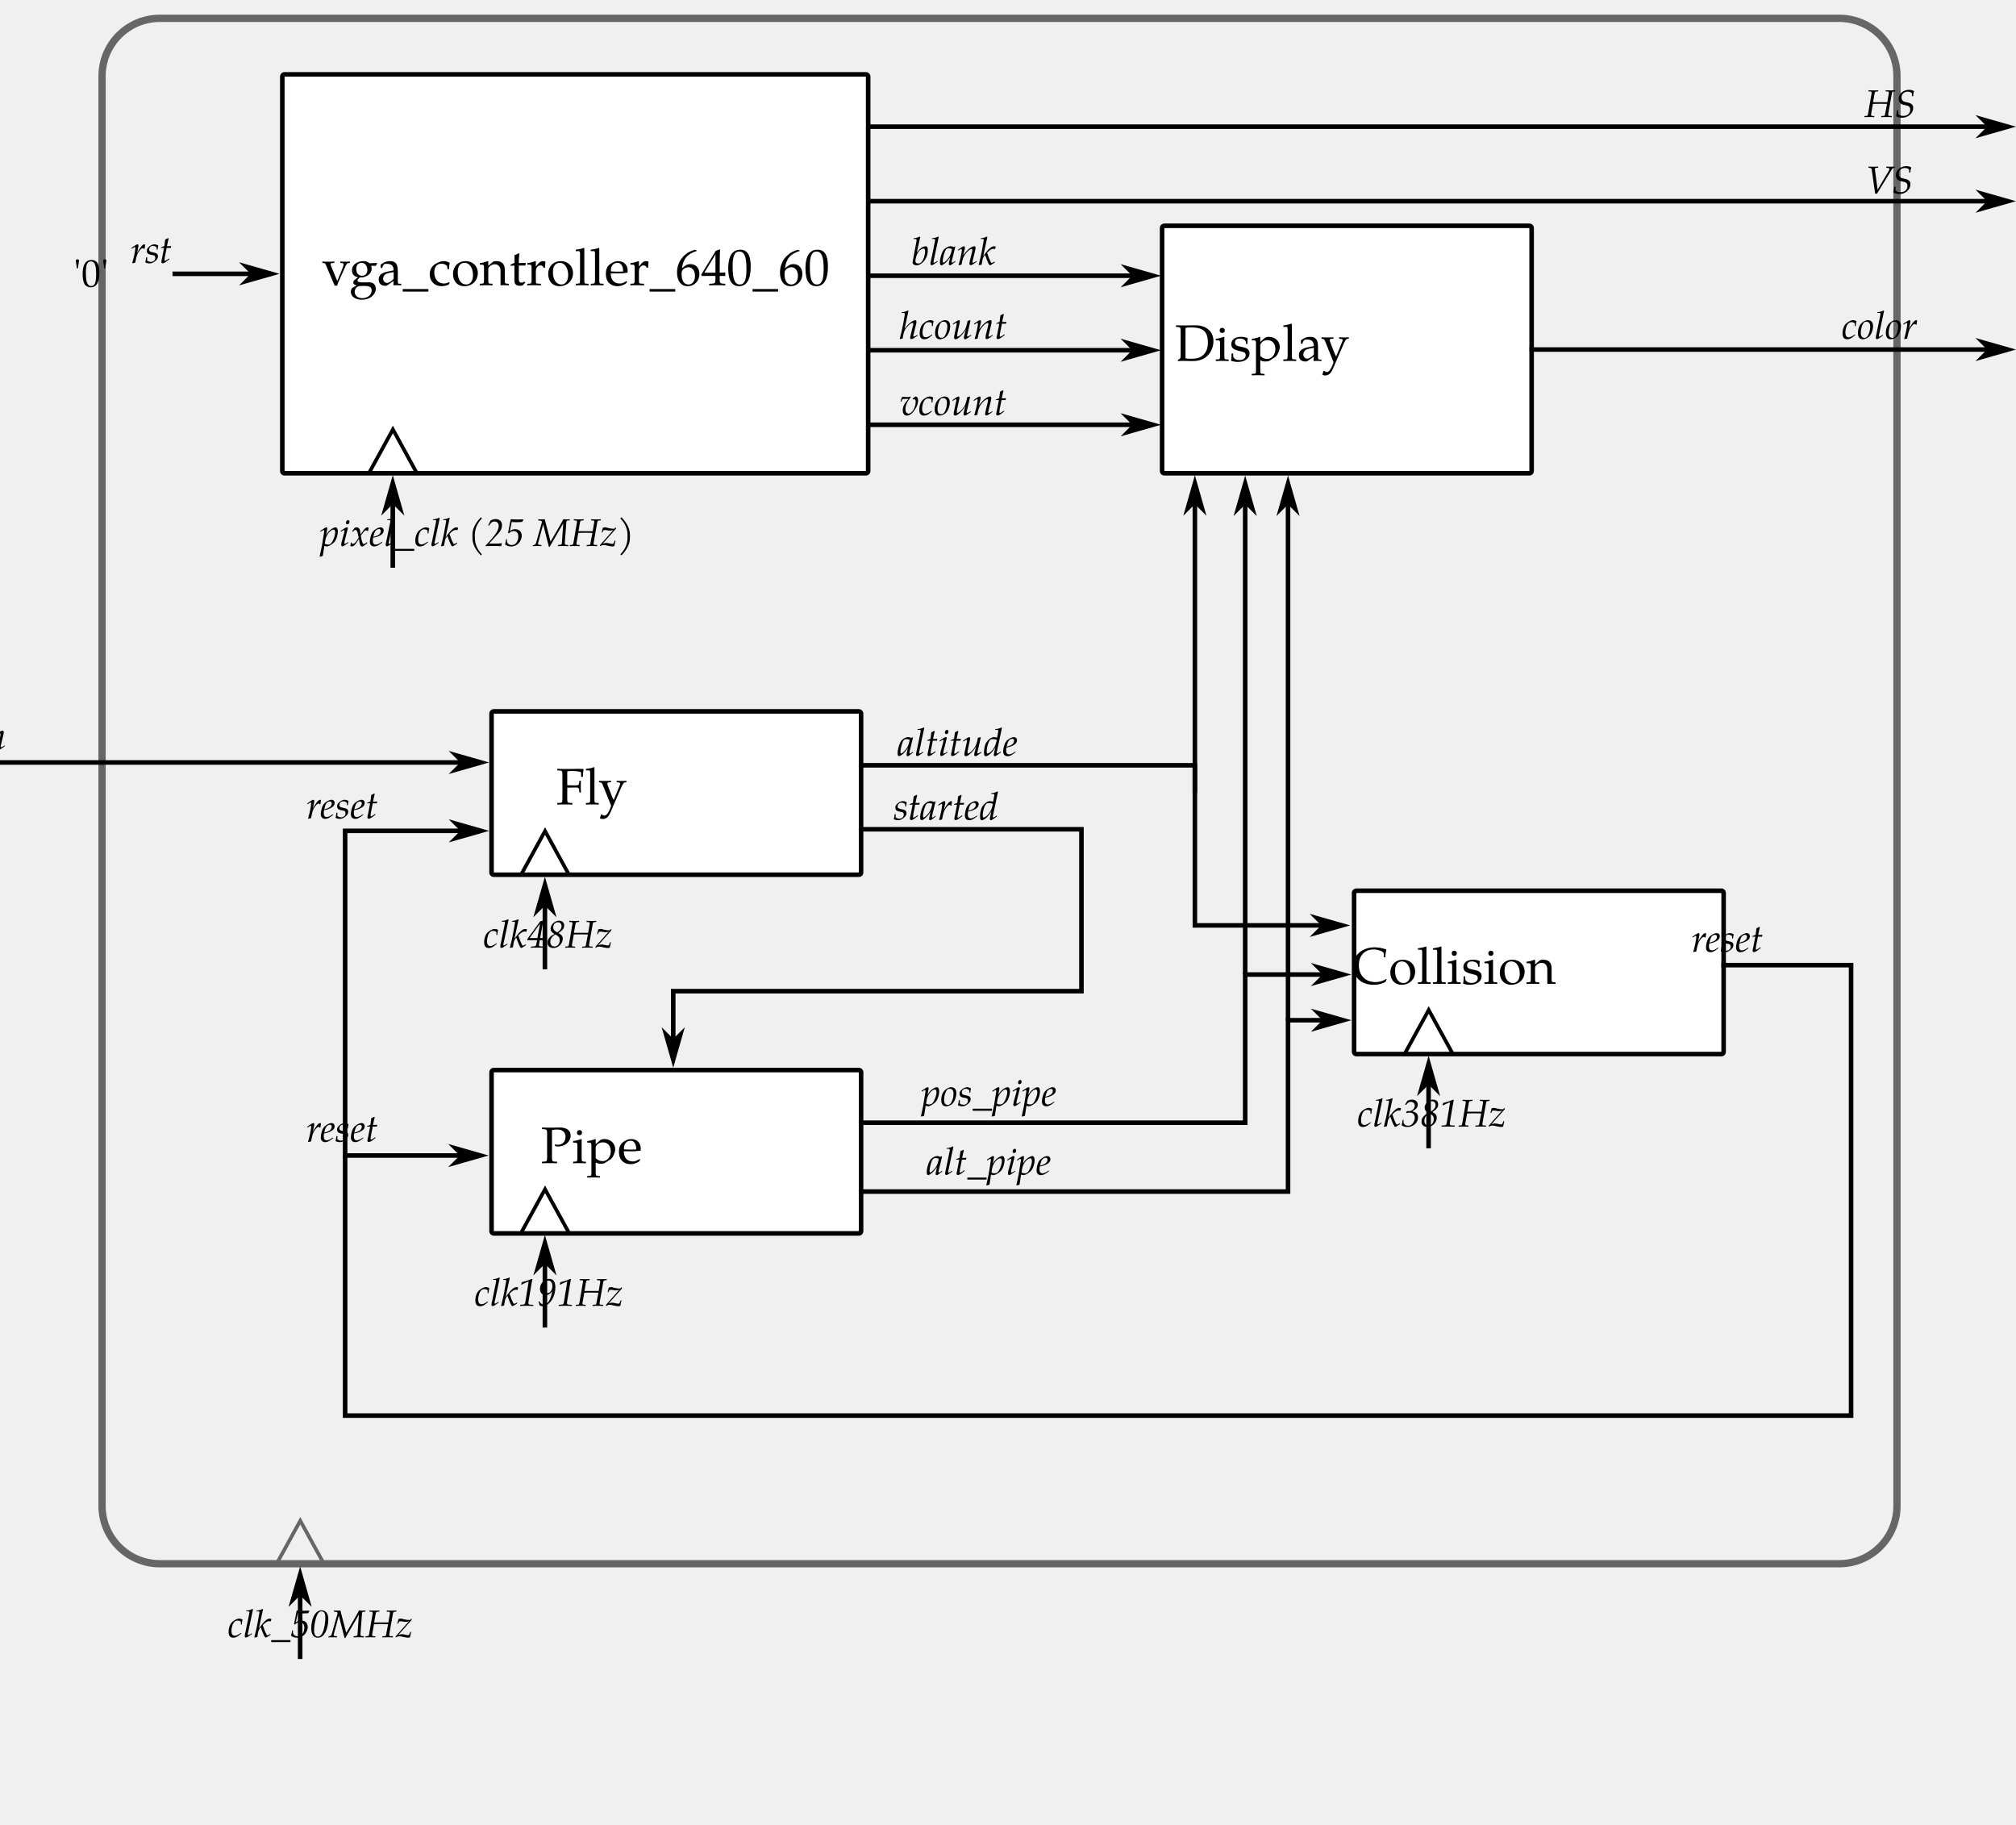
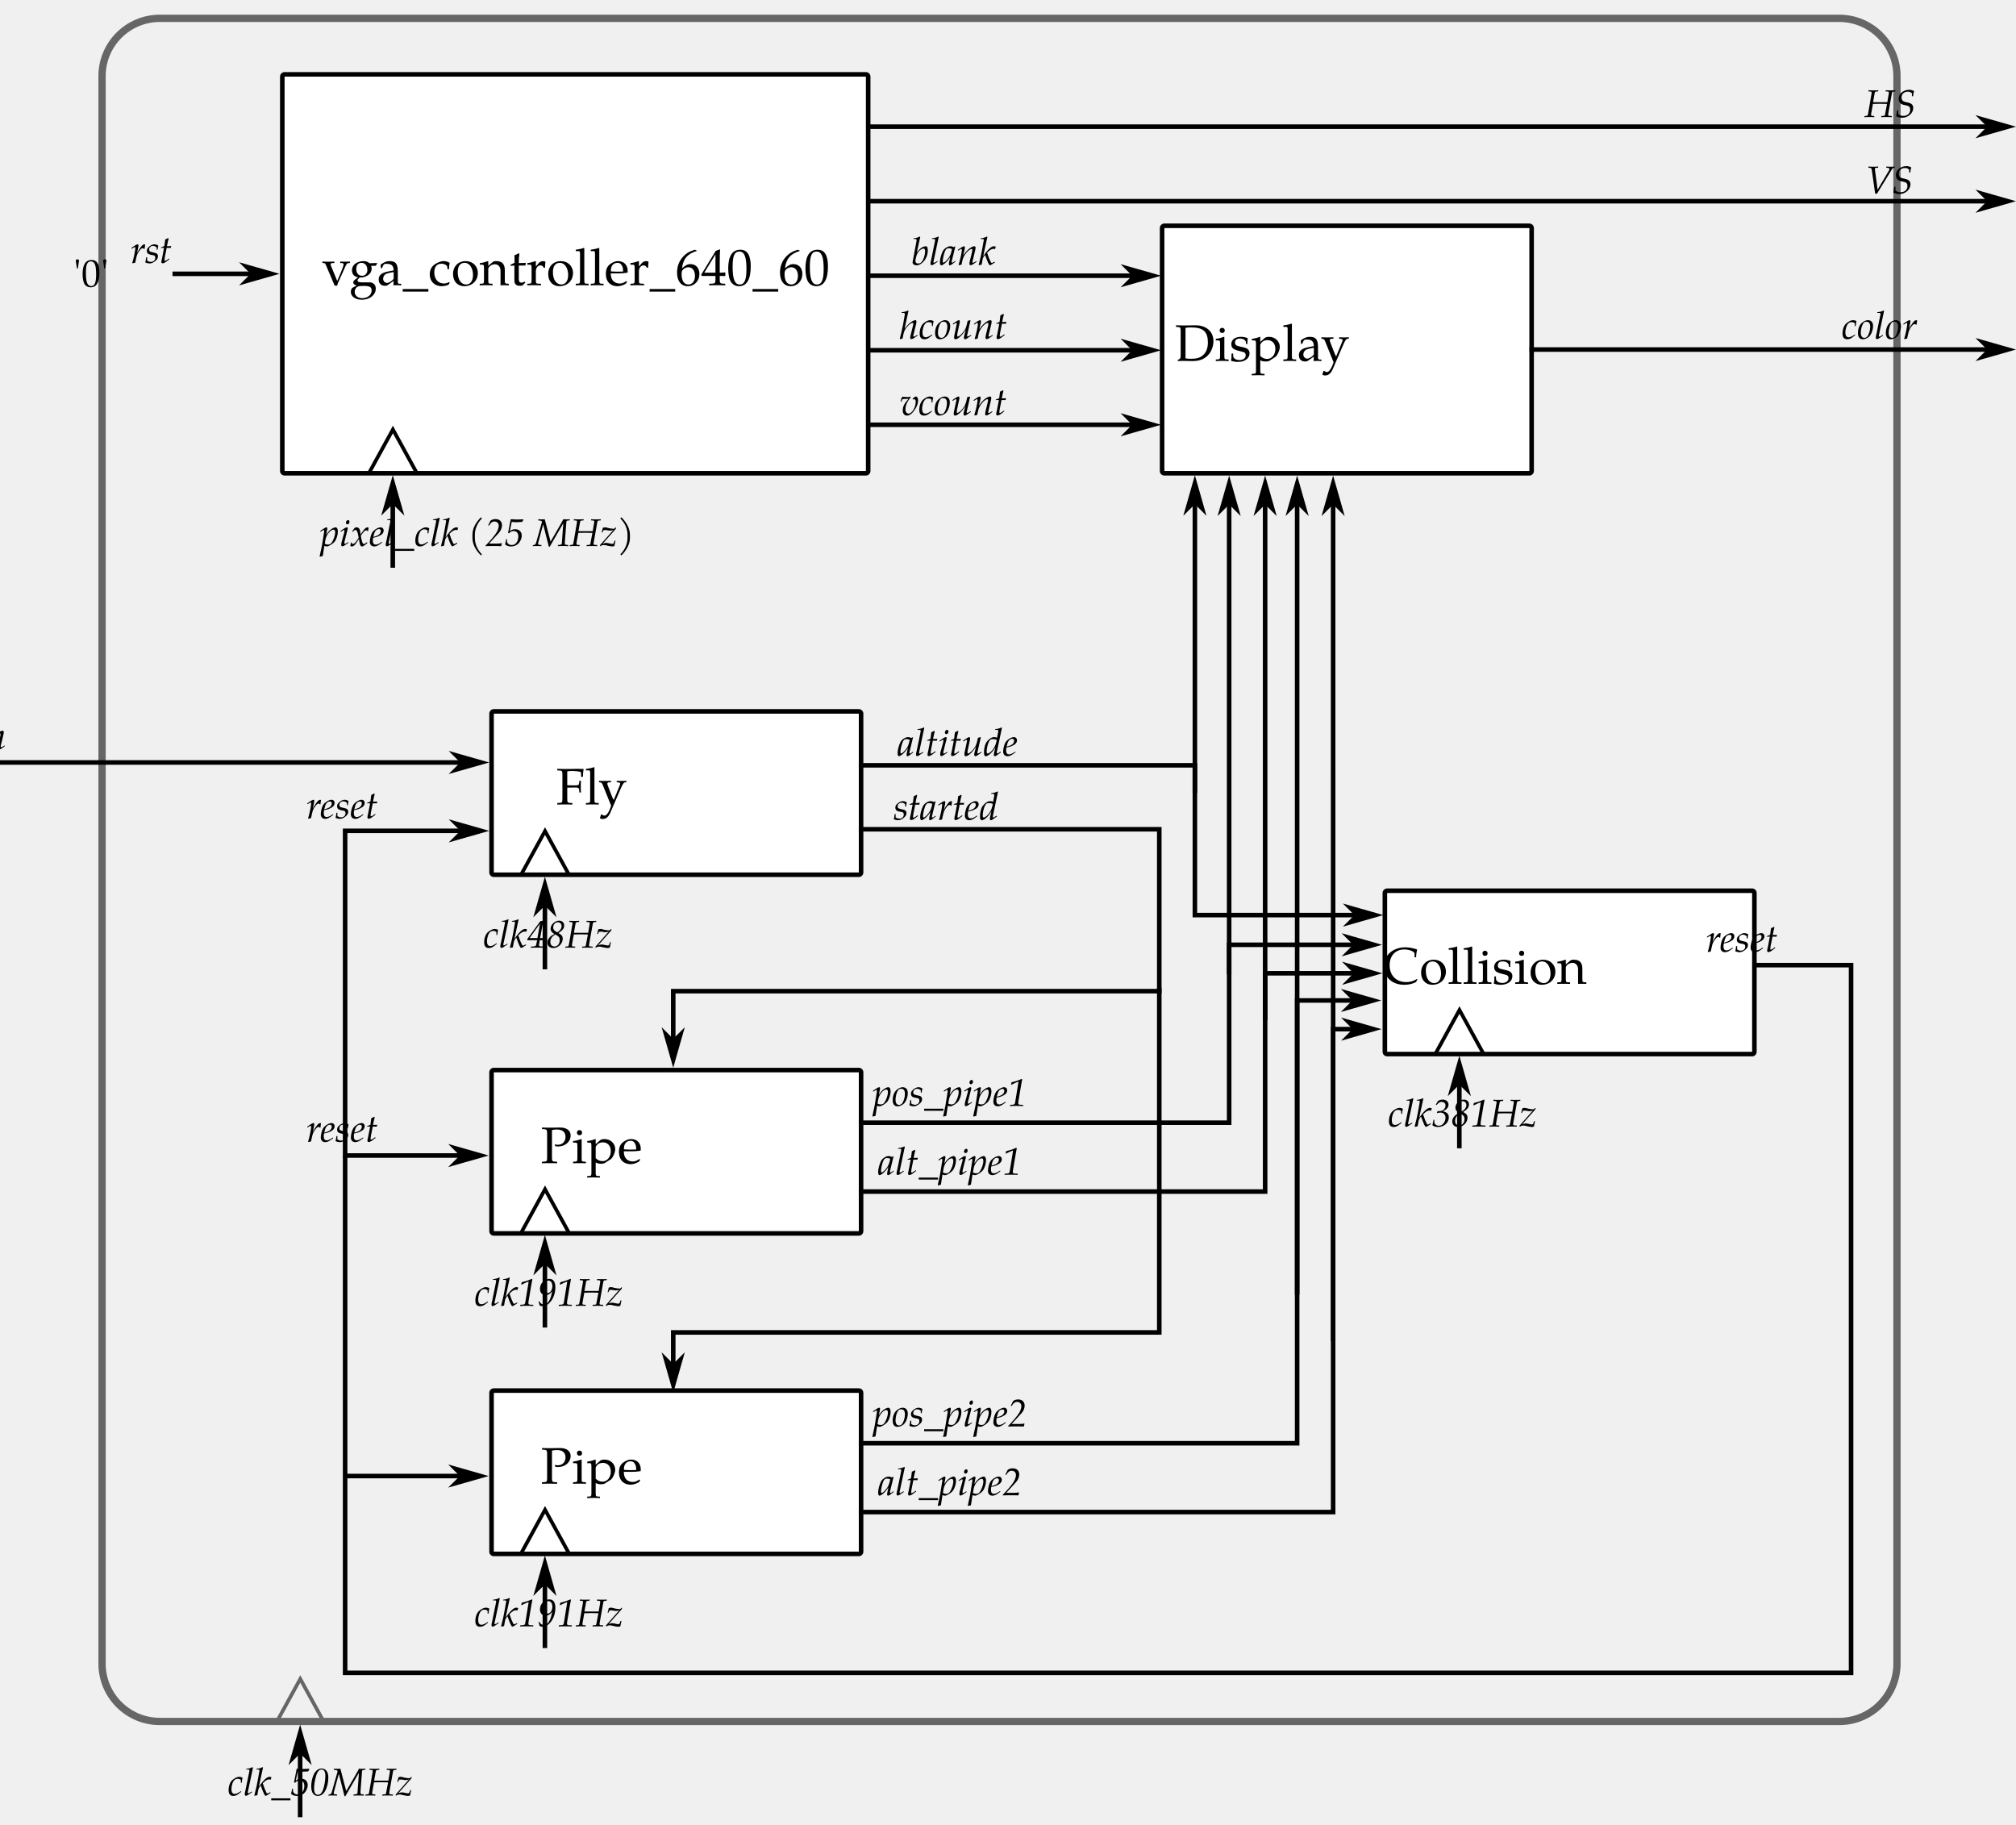
<svg xmlns="http://www.w3.org/2000/svg" width="220.993mm" height="200mm" viewBox="0 0 220.993 200" version="1.1" id="svg8">
  <defs id="defs2">
+     <marker orient="auto" refY="0" refX="0" id="marker5745" style="overflow:visible">
+       <path id="path5743" d="M 0,0 5,-5 -12.5,0 5,5 Z" style="fill:#000000;fill-opacity:1;fill-rule:evenodd;stroke:#000000;stroke-width:1pt;stroke-opacity:1" transform="matrix(-0.4,0,0,-0.4,-4,0)" />
+     </marker>
+     <marker orient="auto" refY="0" refX="0" id="marker5373" style="overflow:visible">
+       <path id="path5371" d="M 0,0 5,-5 -12.5,0 5,5 Z" style="fill:#000000;fill-opacity:1;fill-rule:evenodd;stroke:#000000;stroke-width:1pt;stroke-opacity:1" transform="matrix(-0.4,0,0,-0.4,-4,0)" />
+     </marker>
+     <marker style="overflow:visible" id="marker4311" refX="0" refY="0" orient="auto">
+       <path transform="matrix(-0.4,0,0,-0.4,-4,0)" style="fill:#000000;fill-opacity:1;fill-rule:evenodd;stroke:#000000;stroke-width:1pt;stroke-opacity:1" d="M 0,0 5,-5 -12.5,0 5,5 Z" id="path4309" />
+     </marker>
+     <marker orient="auto" refY="0" refX="0" id="marker3437" style="overflow:visible">
+       <path id="path3435" d="M 0,0 5,-5 -12.5,0 5,5 Z" style="fill:#000000;fill-opacity:1;fill-rule:evenodd;stroke:#000000;stroke-width:1pt;stroke-opacity:1" transform="matrix(-0.4,0,0,-0.4,-4,0)" />
+     </marker>
+     <marker style="overflow:visible" id="marker2379" refX="0" refY="0" orient="auto">
+       <path transform="matrix(-0.4,0,0,-0.4,-4,0)" style="fill:#000000;fill-opacity:1;fill-rule:evenodd;stroke:#000000;stroke-width:1pt;stroke-opacity:1" d="M 0,0 5,-5 -12.5,0 5,5 Z" id="path2377" />
+     </marker>
+     <marker orient="auto" refY="0" refX="0" id="marker1619" style="overflow:visible">
+       <path id="path1617" d="M 0,0 5,-5 -12.5,0 5,5 Z" style="fill:#000000;fill-opacity:1;fill-rule:evenodd;stroke:#000000;stroke-width:1pt;stroke-opacity:1" transform="matrix(-0.4,0,0,-0.4,-4,0)" />
+     </marker>
+     <marker orient="auto" refY="0" refX="0" id="marker1257" style="overflow:visible">
+       <path id="path1255" d="M 0,0 5,-5 -12.5,0 5,5 Z" style="fill:#000000;fill-opacity:1;fill-rule:evenodd;stroke:#000000;stroke-width:1pt;stroke-opacity:1" transform="matrix(-0.4,0,0,-0.4,-4,0)" />
+     </marker>
+     <marker style="overflow:visible" id="marker1121" refX="0" refY="0" orient="auto">
+       <path transform="matrix(0.4,0,0,0.4,4,0)" style="fill:#000000;fill-opacity:1;fill-rule:evenodd;stroke:#000000;stroke-width:1pt;stroke-opacity:1" d="M 0,0 5,-5 -12.5,0 5,5 Z" id="path1119" />
+     </marker>
    <marker style="overflow:visible" id="marker2270" refX="0" refY="0" orient="auto">
      <path transform="matrix(-0.4,0,0,-0.4,-4,0)" style="fill:#000000;fill-opacity:1;fill-rule:evenodd;stroke:#000000;stroke-width:1pt;stroke-opacity:1" d="M 0,0 5,-5 -12.5,0 5,5 Z" id="path2268" />
    </marker>
    <marker orient="auto" refY="0" refX="0" id="marker1304" style="overflow:visible">
      <path id="path1302" d="M 0,0 5,-5 -12.5,0 5,5 Z" style="fill:#000000;fill-opacity:1;fill-rule:evenodd;stroke:#000000;stroke-width:1pt;stroke-opacity:1" transform="matrix(-0.4,0,0,-0.4,-4,0)" />
    </marker>
    <marker orient="auto" refY="0" refX="0" id="marker1643" style="overflow:visible">
      <path id="path1641" d="M 0,0 5,-5 -12.5,0 5,5 Z" style="fill:#000000;fill-opacity:1;fill-rule:evenodd;stroke:#000000;stroke-width:1pt;stroke-opacity:1" transform="matrix(-0.4,0,0,-0.4,-4,0)" />
    </marker>
    <marker orient="auto" refY="0" refX="0" id="marker1041" style="overflow:visible">
      <path id="path1039" d="M 0,0 5,-5 -12.5,0 5,5 Z" style="fill:#000000;fill-opacity:1;fill-rule:evenodd;stroke:#000000;stroke-width:1pt;stroke-opacity:1" transform="matrix(-0.4,0,0,-0.4,-4,0)" />
    </marker>
    <marker orient="auto" refY="0" refX="0" id="Arrow1Mstart" style="overflow:visible">
      <path id="path850" d="M 0,0 5,-5 -12.5,0 5,5 Z" style="fill:#000000;fill-opacity:1;fill-rule:evenodd;stroke:#000000;stroke-width:1pt;stroke-opacity:1" transform="matrix(0.4,0,0,0.4,4,0)" />
    </marker>
    <marker style="overflow:visible" id="marker9288" refX="0" refY="0" orient="auto">
      <path transform="matrix(-0.4,0,0,-0.4,-4,0)" style="fill:#000000;fill-opacity:1;fill-rule:evenodd;stroke:#000000;stroke-width:1pt;stroke-opacity:1" d="M 0,0 5,-5 -12.5,0 5,5 Z" id="path9286" />
    </marker>
    <marker orient="auto" refY="0" refX="0" id="marker9102" style="overflow:visible">
      <path id="path9100" d="M 0,0 5,-5 -12.5,0 5,5 Z" style="fill:#000000;fill-opacity:1;fill-rule:evenodd;stroke:#000000;stroke-width:1pt;stroke-opacity:1" transform="matrix(-0.4,0,0,-0.4,-4,0)" />
    </marker>
    <marker style="overflow:visible" id="marker8702" refX="0" refY="0" orient="auto">
      <path transform="matrix(-0.4,0,0,-0.4,-4,0)" style="fill:#000000;fill-opacity:1;fill-rule:evenodd;stroke:#000000;stroke-width:1pt;stroke-opacity:1" d="M 0,0 5,-5 -12.5,0 5,5 Z" id="path8700" />
    </marker>
    <marker orient="auto" refY="0" refX="0" id="marker6646" style="overflow:visible">
      <path id="path6644" d="M 0,0 5,-5 -12.5,0 5,5 Z" style="fill:#000000;fill-opacity:1;fill-rule:evenodd;stroke:#000000;stroke-width:1pt;stroke-opacity:1" transform="matrix(-0.4,0,0,-0.4,-4,0)" />
    </marker>
    <marker style="overflow:visible" id="marker6226" refX="0" refY="0" orient="auto">
      <path transform="matrix(-0.4,0,0,-0.4,-4,0)" style="fill:#000000;fill-opacity:1;fill-rule:evenodd;stroke:#000000;stroke-width:1pt;stroke-opacity:1" d="M 0,0 5,-5 -12.5,0 5,5 Z" id="path6224" />
    </marker>
    <marker orient="auto" refY="0" refX="0" id="marker5914" style="overflow:visible">
      <path id="path5912" d="M 0,0 5,-5 -12.5,0 5,5 Z" style="fill:#000000;fill-opacity:1;fill-rule:evenodd;stroke:#000000;stroke-width:1pt;stroke-opacity:1" transform="matrix(-0.4,0,0,-0.4,-4,0)" />
    </marker>
    <marker style="overflow:visible" id="marker4808" refX="0" refY="0" orient="auto">
      <path transform="matrix(-0.4,0,0,-0.4,-4,0)" style="fill:#000000;fill-opacity:1;fill-rule:evenodd;stroke:#000000;stroke-width:1pt;stroke-opacity:1" d="M 0,0 5,-5 -12.5,0 5,5 Z" id="path4806" />
    </marker>
    <marker orient="auto" refY="0" refX="0" id="marker3814" style="overflow:visible">
      <path id="path3812" d="M 0,0 5,-5 -12.5,0 5,5 Z" style="fill:#000000;fill-opacity:1;fill-rule:evenodd;stroke:#000000;stroke-width:1pt;stroke-opacity:1" transform="matrix(-0.4,0,0,-0.4,-4,0)" />
    </marker>
    <marker style="overflow:visible" id="marker2589" refX="0" refY="0" orient="auto">
      <path transform="matrix(-0.4,0,0,-0.4,-4,0)" style="fill:#000000;fill-opacity:1;fill-rule:evenodd;stroke:#000000;stroke-width:1pt;stroke-opacity:1" d="M 0,0 5,-5 -12.5,0 5,5 Z" id="path2587" />
    </marker>
    <marker orient="auto" refY="0" refX="0" id="marker2535" style="overflow:visible">
      <path id="path2533" d="M 0,0 5,-5 -12.5,0 5,5 Z" style="fill:#000000;fill-opacity:1;fill-rule:evenodd;stroke:#000000;stroke-width:1pt;stroke-opacity:1" transform="matrix(-0.4,0,0,-0.4,-4,0)" />
    </marker>
    <marker orient="auto" refY="0" refX="0" id="marker2378" style="overflow:visible">
      <path id="path2376" d="M 0,0 5,-5 -12.5,0 5,5 Z" style="fill:#000000;fill-opacity:1;fill-rule:evenodd;stroke:#000000;stroke-width:1pt;stroke-opacity:1" transform="matrix(-0.4,0,0,-0.4,-4,0)" />
    </marker>
    <marker style="overflow:visible" id="marker2080" refX="0" refY="0" orient="auto">
      <path transform="matrix(-0.4,0,0,-0.4,-4,0)" style="fill:#000000;fill-opacity:1;fill-rule:evenodd;stroke:#000000;stroke-width:1pt;stroke-opacity:1" d="M 0,0 5,-5 -12.5,0 5,5 Z" id="path2078" />
    </marker>
    <marker style="overflow:visible" id="marker1228" refX="0" refY="0" orient="auto">
      <path transform="matrix(-0.4,0,0,-0.4,-4,0)" style="fill:#000000;fill-opacity:1;fill-rule:evenodd;stroke:#000000;stroke-width:1pt;stroke-opacity:1" d="M 0,0 5,-5 -12.5,0 5,5 Z" id="path1226" />
    </marker>
    <marker orient="auto" refY="0" refX="0" id="Arrow1Mend" style="overflow:visible">
      <path id="path853" d="M 0,0 5,-5 -12.5,0 5,5 Z" style="fill:#000000;fill-opacity:1;fill-rule:evenodd;stroke:#000000;stroke-width:1pt;stroke-opacity:1" transform="matrix(-0.4,0,0,-0.4,-4,0)" />
    </marker>
    <marker orient="auto" refY="0" refX="0" id="Arrow1Lend" style="overflow:visible">
      <path id="path847" d="M 0,0 5,-5 -12.5,0 5,5 Z" style="fill:#000000;fill-opacity:1;fill-rule:evenodd;stroke:#000000;stroke-width:1pt;stroke-opacity:1" transform="matrix(-0.8,0,0,-0.8,-10,0)" />
    </marker>
  </defs>
  <g id="layer1" transform="translate(0,-97)">
-     <rect style="opacity:1;fill:none;fill-opacity:1;stroke:#666666;stroke-width:0.8;stroke-linecap:round;stroke-linejoin:round;stroke-miterlimit:4;stroke-dasharray:none;stroke-dashoffset:0;stroke-opacity:1;paint-order:stroke markers fill" id="rect10078" width="196.758" height="169.397" x="11.187" y="99.008" ry="6.335" />
+     <rect style="opacity:1;fill:none;fill-opacity:1;stroke:#666666;stroke-width:0.8;stroke-linecap:round;stroke-linejoin:round;stroke-miterlimit:4;stroke-dasharray:none;stroke-dashoffset:0;stroke-opacity:1;paint-order:stroke markers fill" id="rect10078" width="196.758" height="186.687" x="11.187" y="99.008" ry="6.335" />
    <g id="g5889" transform="translate(3.361855,81.86654)">
      <rect y="93.361" x="50.772" height="17.404" width="40.008" id="rect5702" style="opacity:1;fill:#ffffff;fill-opacity:1;stroke:#000000;stroke-width:1;stroke-linecap:round;stroke-linejoin:round;stroke-miterlimit:4;stroke-dasharray:none;stroke-dashoffset:0;stroke-opacity:1;paint-order:stroke markers fill" />
      <text id="text5706" y="103.313" x="70.749" style="font-style:normal;font-variant:normal;font-weight:normal;font-stretch:normal;font-size:10.583px;line-height:1.25;font-family:'TeX Gyre Pagella';-inkscape-font-specification:'TeX Gyre Pagella';text-align:center;letter-spacing:0px;word-spacing:0px;text-anchor:middle;fill:#000000;fill-opacity:1;stroke:none;stroke-width:0.265" xml:space="preserve">
        <tspan style="font-size:5.644px;text-align:center;text-anchor:middle;stroke-width:0.265" y="103.313" x="70.749" id="tspan5704">Fly</tspan>
      </text>
    </g>
    <g id="g824" transform="translate(-5.322726,13.35615)">
      <rect y="92.044" x="36.519" height="43.227" width="63.723" id="rect815" style="opacity:1;fill:#ffffff;fill-opacity:1;stroke:#000000;stroke-width:1;stroke-linecap:round;stroke-linejoin:round;stroke-miterlimit:4;stroke-dasharray:none;stroke-dashoffset:0;stroke-opacity:1;paint-order:stroke markers fill" />
      <text id="text819" y="114.908" x="40.632" style="font-style:normal;font-variant:normal;font-weight:normal;font-stretch:normal;font-size:10.583px;line-height:1.25;font-family:'TeX Gyre Pagella';-inkscape-font-specification:'TeX Gyre Pagella';letter-spacing:0px;word-spacing:0px;fill:#000000;fill-opacity:1;stroke:none;stroke-width:0.265" xml:space="preserve">
        <tspan style="font-size:5.644px;stroke-width:0.265" y="114.908" x="40.632" id="tspan817">vga_controller_640_60</tspan>
      </text>
    </g>
    <g id="g840" transform="translate(18.39241,50.77297)">
      <rect style="opacity:1;fill:#ffffff;fill-opacity:1;stroke:#000000;stroke-width:1;stroke-linecap:round;stroke-linejoin:round;stroke-miterlimit:4;stroke-dasharray:none;stroke-dashoffset:0;stroke-opacity:1;paint-order:stroke markers fill" id="rect826" width="40.008" height="26.627" x="109.246" y="71.227" />
      <text xml:space="preserve" style="font-style:normal;font-variant:normal;font-weight:normal;font-stretch:normal;font-size:10.583px;line-height:1.25;font-family:'TeX Gyre Pagella';-inkscape-font-specification:'TeX Gyre Pagella';text-align:center;letter-spacing:0px;word-spacing:0px;text-anchor:middle;fill:#000000;fill-opacity:1;stroke:none;stroke-width:0.265" x="129.223" y="85.791" id="text830">
        <tspan id="tspan828" x="129.223" y="85.791" style="font-size:5.644px;text-align:center;text-anchor:middle;stroke-width:0.265">Display</tspan>
      </text>
    </g>
    <path style="fill:none;stroke:#000000;stroke-width:0.5;stroke-linecap:butt;stroke-linejoin:miter;stroke-miterlimit:4;stroke-dasharray:none;stroke-opacity:1;marker-end:url(#Arrow1Mend)" d="M 94.94,143.56 H 126.296" id="path842" />
    <path id="path1224" d="M 94.94,135.391 H 126.296" style="fill:none;stroke:#000000;stroke-width:0.5;stroke-linecap:butt;stroke-linejoin:miter;stroke-miterlimit:4;stroke-dasharray:none;stroke-opacity:1;marker-end:url(#marker1228)" />
    <path style="fill:none;stroke:#000000;stroke-width:0.5;stroke-linecap:butt;stroke-linejoin:miter;stroke-miterlimit:4;stroke-dasharray:none;stroke-opacity:1;marker-end:url(#marker1228)" d="M 94.94,127.223 H 126.296" id="path1436" />
    <path id="path1882" d="M 94.94,119.054 H 220.008" style="fill:none;stroke:#000000;stroke-width:0.5;stroke-linecap:butt;stroke-linejoin:miter;stroke-miterlimit:4;stroke-dasharray:none;stroke-opacity:1;marker-end:url(#marker2535)" />
    <path style="fill:none;stroke:#000000;stroke-width:0.5;stroke-linecap:butt;stroke-linejoin:miter;stroke-miterlimit:4;stroke-dasharray:none;stroke-opacity:1;marker-end:url(#marker2378)" d="M 94.94,110.885 H 220.008" id="path2076" />
    <text xml:space="preserve" style="font-style:normal;font-variant:normal;font-weight:normal;font-stretch:normal;font-size:10.583px;line-height:1.25;font-family:'TeX Gyre Pagella';-inkscape-font-specification:'TeX Gyre Pagella';text-align:center;letter-spacing:0px;word-spacing:0px;text-anchor:middle;fill:#000000;fill-opacity:1;stroke:none;stroke-width:0.265" x="111.117" y="142.506" id="text2478">
      <tspan id="tspan2476" x="111.117" y="142.506" style="font-style:italic;font-variant:normal;font-weight:normal;font-stretch:normal;font-size:4.233px;font-family:'TeX Gyre Pagella';-inkscape-font-specification:'TeX Gyre Pagella Italic';text-align:center;text-anchor:middle;stroke-width:0.265">vcount</tspan>
    </text>
    <text id="text2494" y="134.14" x="111.117" style="font-style:normal;font-variant:normal;font-weight:normal;font-stretch:normal;font-size:10.583px;line-height:1.25;font-family:'TeX Gyre Pagella';-inkscape-font-specification:'TeX Gyre Pagella';text-align:center;letter-spacing:0px;word-spacing:0px;text-anchor:middle;fill:#000000;fill-opacity:1;stroke:none;stroke-width:0.265" xml:space="preserve">
      <tspan style="font-style:italic;font-variant:normal;font-weight:normal;font-stretch:normal;font-size:4.233px;font-family:'TeX Gyre Pagella';-inkscape-font-specification:'TeX Gyre Pagella Italic';text-align:center;text-anchor:middle;stroke-width:0.265" y="134.14" x="111.117" id="tspan2492">hcount</tspan>
    </text>
    <text xml:space="preserve" style="font-style:normal;font-variant:normal;font-weight:normal;font-stretch:normal;font-size:10.583px;line-height:1.25;font-family:'TeX Gyre Pagella';-inkscape-font-specification:'TeX Gyre Pagella';text-align:center;letter-spacing:0px;word-spacing:0px;text-anchor:middle;fill:#000000;fill-opacity:1;stroke:none;stroke-width:0.265" x="111.117" y="126.037" id="text2498">
      <tspan id="tspan2496" x="111.117" y="126.037" style="font-style:italic;font-variant:normal;font-weight:normal;font-stretch:normal;font-size:4.233px;font-family:'TeX Gyre Pagella';-inkscape-font-specification:'TeX Gyre Pagella Italic';text-align:center;text-anchor:middle;stroke-width:0.265">blank</tspan>
    </text>
    <text id="text2521" y="118.198" x="213.731" style="font-style:normal;font-variant:normal;font-weight:normal;font-stretch:normal;font-size:10.583px;line-height:1.25;font-family:'TeX Gyre Pagella';-inkscape-font-specification:'TeX Gyre Pagella';text-align:center;letter-spacing:0px;word-spacing:0px;text-anchor:middle;fill:#000000;fill-opacity:1;stroke:none;stroke-width:0.265" xml:space="preserve">
      <tspan style="font-style:italic;font-variant:normal;font-weight:normal;font-stretch:normal;font-size:4.233px;font-family:'TeX Gyre Pagella';-inkscape-font-specification:'TeX Gyre Pagella Italic';text-align:center;text-anchor:middle;stroke-width:0.265" y="118.198" x="213.731" id="tspan2519">VS</tspan>
    </text>
    <text xml:space="preserve" style="font-style:normal;font-variant:normal;font-weight:normal;font-stretch:normal;font-size:10.583px;line-height:1.25;font-family:'TeX Gyre Pagella';-inkscape-font-specification:'TeX Gyre Pagella';text-align:center;letter-spacing:0px;word-spacing:0px;text-anchor:middle;fill:#000000;fill-opacity:1;stroke:none;stroke-width:0.265" x="213.824" y="109.832" id="text2525">
      <tspan id="tspan2523" x="213.824" y="109.832" style="font-style:italic;font-variant:normal;font-weight:normal;font-stretch:normal;font-size:4.233px;font-family:'TeX Gyre Pagella';-inkscape-font-specification:'TeX Gyre Pagella Italic';text-align:center;text-anchor:middle;stroke-width:0.265">HS</tspan>
    </text>
    <path style="fill:none;stroke:#000000;stroke-width:0.5;stroke-linecap:butt;stroke-linejoin:miter;stroke-miterlimit:4;stroke-dasharray:none;stroke-opacity:1;marker-end:url(#marker2589)" d="m 167.666,135.314 h 52.342" id="path2585" />
    <text xml:space="preserve" style="font-style:normal;font-variant:normal;font-weight:normal;font-stretch:normal;font-size:10.583px;line-height:1.25;font-family:'TeX Gyre Pagella';-inkscape-font-specification:'TeX Gyre Pagella';text-align:center;letter-spacing:0px;word-spacing:0px;text-anchor:middle;fill:#000000;fill-opacity:1;stroke:none;stroke-width:0.265" x="212.632" y="134.14" id="text3127">
      <tspan id="tspan3125" x="212.632" y="134.14" style="font-style:italic;font-variant:normal;font-weight:normal;font-stretch:normal;font-size:4.233px;font-family:'TeX Gyre Pagella';-inkscape-font-specification:'TeX Gyre Pagella Italic';text-align:center;text-anchor:middle;stroke-width:0.265">color</tspan>
    </text>
    <g id="g5762" transform="translate(3.361855,81.86654)">
      <path id="path3802" d="m 37.044,67.064 2.664,-4.855 2.638,4.807" style="fill:none;stroke:#000000;stroke-width:0.4;stroke-linecap:butt;stroke-linejoin:miter;stroke-miterlimit:4;stroke-dasharray:none;stroke-opacity:1" />
      <path style="fill:none;stroke:#000000;stroke-width:0.5;stroke-linecap:butt;stroke-linejoin:miter;stroke-miterlimit:4;stroke-dasharray:none;stroke-opacity:1;marker-end:url(#marker3814)" d="m 39.695,77.366 v -9.168" id="path3810" />
      <text xml:space="preserve" style="font-style:normal;font-variant:normal;font-weight:normal;font-stretch:normal;font-size:10.583px;line-height:1.25;font-family:'TeX Gyre Pagella';-inkscape-font-specification:'TeX Gyre Pagella';text-align:center;letter-spacing:0px;word-spacing:0px;text-anchor:middle;fill:#000000;fill-opacity:1;stroke:none;stroke-width:0.265" x="58.222" y="74.986" id="text4358">
        <tspan id="tspan4356" x="58.222" y="74.986" style="font-style:italic;font-variant:normal;font-weight:normal;font-stretch:normal;font-size:4.233px;font-family:'TeX Gyre Pagella';-inkscape-font-specification:'TeX Gyre Pagella Italic';text-align:center;text-anchor:middle;stroke-width:0.265">pixel_clk (25 MHz)</tspan>
      </text>
    </g>
    <path style="fill:none;stroke:#000000;stroke-width:0.5;stroke-linecap:butt;stroke-linejoin:miter;stroke-miterlimit:4;stroke-dasharray:none;stroke-opacity:1;marker-end:url(#marker4808)" d="M 18.909,127.014 H 29.661" id="path4804" />
    <text id="text4358-3" y="125.83" x="23.19" style="font-style:normal;font-variant:normal;font-weight:normal;font-stretch:normal;font-size:10.583px;line-height:1.25;font-family:'TeX Gyre Pagella';-inkscape-font-specification:'TeX Gyre Pagella';text-align:center;letter-spacing:0px;word-spacing:0px;text-anchor:middle;fill:#000000;fill-opacity:1;stroke:none;stroke-width:0.265" xml:space="preserve">
      <tspan style="font-style:italic;font-variant:normal;font-weight:normal;font-stretch:normal;font-size:4.233px;font-family:'TeX Gyre Pagella';-inkscape-font-specification:'TeX Gyre Pagella Italic';text-align:center;text-anchor:middle;stroke-width:0.265" y="125.83" x="23.19" id="tspan4356-6">rst</tspan>
    </text>
    <text xml:space="preserve" style="font-style:normal;font-variant:normal;font-weight:normal;font-stretch:normal;font-size:10.583px;line-height:1.25;font-family:'TeX Gyre Pagella';-inkscape-font-specification:'TeX Gyre Pagella';text-align:center;letter-spacing:0px;word-spacing:0px;text-anchor:middle;fill:#000000;fill-opacity:1;stroke:none;stroke-width:0.265" x="16.598" y="128.418" id="text5538">
      <tspan id="tspan5536" x="16.598" y="128.418" style="font-style:normal;font-variant:normal;font-weight:normal;font-stretch:normal;font-size:4.233px;font-family:'TeX Gyre Pagella';-inkscape-font-specification:'TeX Gyre Pagella';text-align:center;text-anchor:middle;stroke-width:0.265">'0'</tspan>
    </text>
-     <g id="g5738" transform="translate(14.44122,86.6178)">
+     <g id="g5738" transform="translate(17.81262,86.6178)">
      <rect y="108.267" x="134.245" height="17.404" width="40.008" id="rect5719" style="opacity:1;fill:#ffffff;fill-opacity:1;stroke:#000000;stroke-width:1;stroke-linecap:round;stroke-linejoin:round;stroke-miterlimit:4;stroke-dasharray:none;stroke-dashoffset:0;stroke-opacity:1;paint-order:stroke markers fill" />
      <text id="text5723" y="118.219" x="154.222" style="font-style:normal;font-variant:normal;font-weight:normal;font-stretch:normal;font-size:10.583px;line-height:1.25;font-family:'TeX Gyre Pagella';-inkscape-font-specification:'TeX Gyre Pagella';text-align:center;letter-spacing:0px;word-spacing:0px;text-anchor:middle;fill:#000000;fill-opacity:1;stroke:none;stroke-width:0.265" xml:space="preserve">
        <tspan style="font-size:5.644px;text-align:center;text-anchor:middle;stroke-width:0.265" y="118.219" x="154.222" id="tspan5721">Collision</tspan>
      </text>
    </g>
    <g id="g5772" transform="translate(20.03783,125.8855)">
      <path style="fill:none;stroke:#000000;stroke-width:0.4;stroke-linecap:butt;stroke-linejoin:miter;stroke-miterlimit:4;stroke-dasharray:none;stroke-opacity:1" d="m 37.044,67.064 2.664,-4.855 2.638,4.807" id="path5764" />
      <path id="path5766" d="m 39.695,77.366 v -9.168" style="fill:none;stroke:#000000;stroke-width:0.5;stroke-linecap:butt;stroke-linejoin:miter;stroke-miterlimit:4;stroke-dasharray:none;stroke-opacity:1;marker-end:url(#marker3814)" />
      <text id="text5770" y="74.986" x="49.278" style="font-style:normal;font-variant:normal;font-weight:normal;font-stretch:normal;font-size:10.583px;line-height:1.25;font-family:'TeX Gyre Pagella';-inkscape-font-specification:'TeX Gyre Pagella';text-align:center;letter-spacing:0px;word-spacing:0px;text-anchor:middle;fill:#000000;fill-opacity:1;stroke:none;stroke-width:0.265" xml:space="preserve">
        <tspan style="font-style:italic;font-variant:normal;font-weight:normal;font-stretch:normal;font-size:4.233px;font-family:'TeX Gyre Pagella';-inkscape-font-specification:'TeX Gyre Pagella Italic';text-align:center;text-anchor:middle;stroke-width:0.265" y="74.986" x="49.278" id="tspan5768">clk48Hz</tspan>
      </text>
    </g>
    <g id="g5894" transform="translate(3.361855,81.86654)">
      <rect style="opacity:1;fill:#ffffff;fill-opacity:1;stroke:#000000;stroke-width:1;stroke-linecap:round;stroke-linejoin:round;stroke-miterlimit:4;stroke-dasharray:none;stroke-dashoffset:0;stroke-opacity:1;paint-order:stroke markers fill" id="rect5713" width="40.008" height="17.404" x="50.772" y="132.675" />
      <text xml:space="preserve" style="font-style:normal;font-variant:normal;font-weight:normal;font-stretch:normal;font-size:10.583px;line-height:1.25;font-family:'TeX Gyre Pagella';-inkscape-font-specification:'TeX Gyre Pagella';text-align:center;letter-spacing:0px;word-spacing:0px;text-anchor:middle;fill:#000000;fill-opacity:1;stroke:none;stroke-width:0.265" x="70.749" y="142.628" id="text5717">
        <tspan id="tspan5715" x="70.749" y="142.628" style="font-size:5.644px;text-align:center;text-anchor:middle;stroke-width:0.265">Pipe</tspan>
      </text>
    </g>
    <g transform="translate(20.03783,165.1485)" id="g5782">
      <path id="path5774" d="m 37.044,67.064 2.664,-4.855 2.638,4.807" style="fill:none;stroke:#000000;stroke-width:0.4;stroke-linecap:butt;stroke-linejoin:miter;stroke-miterlimit:4;stroke-dasharray:none;stroke-opacity:1" />
      <path style="fill:none;stroke:#000000;stroke-width:0.5;stroke-linecap:butt;stroke-linejoin:miter;stroke-miterlimit:4;stroke-dasharray:none;stroke-opacity:1;marker-end:url(#marker3814)" d="m 39.695,77.366 v -9.168" id="path5776" />
      <text xml:space="preserve" style="font-style:normal;font-variant:normal;font-weight:normal;font-stretch:normal;font-size:10.583px;line-height:1.25;font-family:'TeX Gyre Pagella';-inkscape-font-specification:'TeX Gyre Pagella';text-align:center;letter-spacing:0px;word-spacing:0px;text-anchor:middle;fill:#000000;fill-opacity:1;stroke:none;stroke-width:0.265" x="49.371" y="74.986" id="text5780">
        <tspan id="tspan5778" x="49.371" y="74.986" style="font-style:italic;font-variant:normal;font-weight:normal;font-stretch:normal;font-size:4.233px;font-family:'TeX Gyre Pagella';-inkscape-font-specification:'TeX Gyre Pagella Italic';text-align:center;text-anchor:middle;stroke-width:0.265">clk191Hz</tspan>
      </text>
    </g>
-     <path style="fill:none;stroke:#000000;stroke-width:0.5;stroke-linecap:butt;stroke-linejoin:miter;stroke-miterlimit:4;stroke-dasharray:none;stroke-opacity:1;marker-end:url(#marker5914)" d="M 94.141,180.887 H 130.983 v 17.547 h 16.039" id="path5904" />
-     <path id="path6222" d="M 94.141,220.063 H 136.496 l 0,-16.241 h 10.658" style="fill:none;stroke:#000000;stroke-width:0.5;stroke-linecap:butt;stroke-linejoin:miter;stroke-miterlimit:4;stroke-dasharray:none;stroke-opacity:1;marker-end:url(#marker6226)" />
+     <path style="fill:none;stroke:#000000;stroke-width:0.5;stroke-linecap:butt;stroke-linejoin:miter;stroke-miterlimit:4;stroke-dasharray:none;stroke-opacity:1;marker-end:url(#marker5914)" d="M 94.141,180.887 H 130.983 v 16.418 h 19.677" id="path5904" />
+     <path id="path6222" d="M 94.141,220.063 H 134.739 v -19.503 h 15.786" style="fill:none;stroke:#000000;stroke-width:0.5;stroke-linecap:butt;stroke-linejoin:miter;stroke-miterlimit:4;stroke-dasharray:none;stroke-opacity:1;marker-end:url(#marker6226)" />
    <path style="fill:none;stroke:#000000;stroke-width:0.5;stroke-linecap:butt;stroke-linejoin:miter;stroke-miterlimit:4;stroke-dasharray:none;stroke-opacity:1;marker-end:url(#marker6646)" d="M 130.983,183.93 V 150.076" id="path6636" />
    <text id="text6836" y="179.846" x="111.578" style="font-style:normal;font-variant:normal;font-weight:normal;font-stretch:normal;font-size:10.583px;line-height:1.25;font-family:'TeX Gyre Pagella';-inkscape-font-specification:'TeX Gyre Pagella';text-align:center;letter-spacing:0px;word-spacing:0px;text-anchor:middle;fill:#000000;fill-opacity:1;stroke:none;stroke-width:0.265" xml:space="preserve">
      <tspan style="font-style:italic;font-variant:normal;font-weight:normal;font-stretch:normal;font-size:4.233px;font-family:'TeX Gyre Pagella';-inkscape-font-specification:'TeX Gyre Pagella Italic';text-align:center;text-anchor:middle;stroke-width:0.265" y="179.846" x="111.578" id="tspan6834">altitude</tspan>
    </text>
-     <path style="fill:none;stroke:#000000;stroke-width:0.5;stroke-linecap:butt;stroke-linejoin:miter;stroke-miterlimit:4;stroke-dasharray:none;stroke-opacity:1;marker-end:url(#marker8702)" d="m 136.496,203.797 0,-53.688" id="path8692" />
-     <text xml:space="preserve" style="font-style:normal;font-variant:normal;font-weight:normal;font-stretch:normal;font-size:10.583px;line-height:1.25;font-family:'TeX Gyre Pagella';-inkscape-font-specification:'TeX Gyre Pagella';text-align:center;letter-spacing:0px;word-spacing:0px;text-anchor:middle;fill:#000000;fill-opacity:1;stroke:none;stroke-width:0.265" x="115.004" y="225.766" id="text8928">
-       <tspan id="tspan8926" x="115.004" y="225.766" style="font-style:italic;font-variant:normal;font-weight:normal;font-stretch:normal;font-size:4.233px;font-family:'TeX Gyre Pagella';-inkscape-font-specification:'TeX Gyre Pagella Italic';text-align:center;text-anchor:middle;stroke-width:0.265">alt_pipe</tspan>
+     <path style="fill:none;stroke:#000000;stroke-width:0.5;stroke-linecap:butt;stroke-linejoin:miter;stroke-miterlimit:4;stroke-dasharray:none;stroke-opacity:1;marker-end:url(#marker8702)" d="m 134.739,203.797 4.1e-4,-53.688" id="path8692" />
+     <text xml:space="preserve" style="font-style:normal;font-variant:normal;font-weight:normal;font-stretch:normal;font-size:10.583px;line-height:1.25;font-family:'TeX Gyre Pagella';-inkscape-font-specification:'TeX Gyre Pagella';text-align:center;letter-spacing:0px;word-spacing:0px;text-anchor:middle;fill:#000000;fill-opacity:1;stroke:none;stroke-width:0.265" x="110.738" y="225.766" id="text8928">
+       <tspan id="tspan8926" x="110.738" y="225.766" style="font-style:italic;font-variant:normal;font-weight:normal;font-stretch:normal;font-size:4.233px;font-family:'TeX Gyre Pagella';-inkscape-font-specification:'TeX Gyre Pagella Italic';text-align:center;text-anchor:middle;stroke-width:0.265">alt_pipe1</tspan>
    </text>
    <path style="fill:none;stroke:#000000;stroke-width:0.5;stroke-linecap:butt;stroke-linejoin:miter;stroke-miterlimit:4;stroke-dasharray:none;stroke-opacity:1;marker-end:url(#marker9102)" d="M 0,180.576 H 52.638" id="path9092" />
    <text xml:space="preserve" style="font-style:normal;font-variant:normal;font-weight:normal;font-stretch:normal;font-size:10.583px;line-height:1.25;font-family:'TeX Gyre Pagella';-inkscape-font-specification:'TeX Gyre Pagella';text-align:center;letter-spacing:0px;word-spacing:0px;text-anchor:middle;fill:#000000;fill-opacity:1;stroke:none;stroke-width:0.265" x="4.47" y="179.138" id="text9274">
      <tspan id="tspan9272" x="4.47" y="179.138" style="font-style:italic;font-variant:normal;font-weight:normal;font-stretch:normal;font-size:4.233px;font-family:'TeX Gyre Pagella';-inkscape-font-specification:'TeX Gyre Pagella Italic';text-align:center;text-anchor:middle;stroke-width:0.265">btn</tspan>
    </text>
    <path style="fill:none;stroke:#000000;stroke-width:0.5;stroke-linecap:butt;stroke-linejoin:miter;stroke-miterlimit:4;stroke-dasharray:none;stroke-opacity:1;marker-start:url(#Arrow1Mstart);marker-end:url(#marker9288)" d="M 52.644,188.071 H 37.832 v 35.588 h 14.754" id="path9276" />
-     <path style="fill:none;stroke:#000000;stroke-width:0.5;stroke-linecap:butt;stroke-linejoin:miter;stroke-miterlimit:4;stroke-dasharray:none;stroke-opacity:1" d="m 37.832,223.659 v 28.508 H 202.915 v -49.376 h -14.221" id="path9278" />
-     <text xml:space="preserve" style="font-style:normal;font-variant:normal;font-weight:normal;font-stretch:normal;font-size:10.583px;line-height:1.25;font-family:'TeX Gyre Pagella';-inkscape-font-specification:'TeX Gyre Pagella';text-align:center;letter-spacing:0px;word-spacing:0px;text-anchor:middle;fill:#000000;fill-opacity:1;stroke:none;stroke-width:0.265" x="195.964" y="201.332" id="text10068">
-       <tspan id="tspan10066" x="195.964" y="201.332" style="font-style:italic;font-variant:normal;font-weight:normal;font-stretch:normal;font-size:4.233px;font-family:'TeX Gyre Pagella';-inkscape-font-specification:'TeX Gyre Pagella Italic';text-align:center;text-anchor:middle;stroke-width:0.265">reset</tspan>
+     <path style="fill:none;stroke:#000000;stroke-width:0.5;stroke-linecap:butt;stroke-linejoin:miter;stroke-miterlimit:4;stroke-dasharray:none;stroke-opacity:1" d="m 37.832,223.659 v 56.705 H 202.915 v -77.573 l -10.676,0" id="path9278" />
+     <text xml:space="preserve" style="font-style:normal;font-variant:normal;font-weight:normal;font-stretch:normal;font-size:10.583px;line-height:1.25;font-family:'TeX Gyre Pagella';-inkscape-font-specification:'TeX Gyre Pagella';text-align:center;letter-spacing:0px;word-spacing:0px;text-anchor:middle;fill:#000000;fill-opacity:1;stroke:none;stroke-width:0.265" x="197.561" y="201.332" id="text10068">
+       <tspan id="tspan10066" x="197.561" y="201.332" style="font-style:italic;font-variant:normal;font-weight:normal;font-stretch:normal;font-size:4.233px;font-family:'TeX Gyre Pagella';-inkscape-font-specification:'TeX Gyre Pagella Italic';text-align:center;text-anchor:middle;stroke-width:0.265">reset</tspan>
    </text>
    <text id="text10072" y="222.149" x="44.122" style="font-style:normal;font-variant:normal;font-weight:normal;font-stretch:normal;font-size:10.583px;line-height:1.25;font-family:'TeX Gyre Pagella';-inkscape-font-specification:'TeX Gyre Pagella';text-align:center;letter-spacing:0px;word-spacing:0px;text-anchor:middle;fill:#000000;fill-opacity:1;stroke:none;stroke-width:0.265" xml:space="preserve">
      <tspan style="font-style:italic;font-variant:normal;font-weight:normal;font-stretch:normal;font-size:4.233px;font-family:'TeX Gyre Pagella';-inkscape-font-specification:'TeX Gyre Pagella Italic';text-align:center;text-anchor:middle;stroke-width:0.265" y="222.149" x="44.122" id="tspan10070">reset</tspan>
    </text>
    <text xml:space="preserve" style="font-style:normal;font-variant:normal;font-weight:normal;font-stretch:normal;font-size:10.583px;line-height:1.25;font-family:'TeX Gyre Pagella';-inkscape-font-specification:'TeX Gyre Pagella';text-align:center;letter-spacing:0px;word-spacing:0px;text-anchor:middle;fill:#000000;fill-opacity:1;stroke:none;stroke-width:0.265" x="44.122" y="186.708" id="text10076">
      <tspan id="tspan10074" x="44.122" y="186.708" style="font-style:italic;font-variant:normal;font-weight:normal;font-stretch:normal;font-size:4.233px;font-family:'TeX Gyre Pagella';-inkscape-font-specification:'TeX Gyre Pagella Italic';text-align:center;text-anchor:middle;stroke-width:0.265">reset</tspan>
    </text>
-     <g id="g10358" transform="translate(-6.792787,201.4816)">
+     <g id="g10358" transform="translate(-6.792787,218.8233)">
      <path style="fill:none;stroke:#666666;stroke-width:0.4;stroke-linecap:butt;stroke-linejoin:miter;stroke-miterlimit:4;stroke-dasharray:none;stroke-opacity:1" d="m 37.044,67.064 2.664,-4.855 2.638,4.807" id="path10350" />
      <path id="path10352" d="m 39.695,77.366 v -9.168" style="fill:none;stroke:#000000;stroke-width:0.5;stroke-linecap:butt;stroke-linejoin:miter;stroke-miterlimit:4;stroke-dasharray:none;stroke-opacity:1;marker-end:url(#marker3814)" />
      <text id="text10356" y="74.986" x="51.15" style="font-style:normal;font-variant:normal;font-weight:normal;font-stretch:normal;font-size:10.583px;line-height:1.25;font-family:'TeX Gyre Pagella';-inkscape-font-specification:'TeX Gyre Pagella';text-align:center;letter-spacing:0px;word-spacing:0px;text-anchor:middle;fill:#000000;fill-opacity:1;stroke:none;stroke-width:0.265" xml:space="preserve">
        <tspan style="font-style:italic;font-variant:normal;font-weight:normal;font-stretch:normal;font-size:4.233px;font-family:'TeX Gyre Pagella';-inkscape-font-specification:'TeX Gyre Pagella Italic';text-align:center;text-anchor:middle;stroke-width:0.265" y="74.986" x="51.15" id="tspan10354">clk_50MHz</tspan>
      </text>
    </g>
-     <path style="fill:none;stroke:#000000;stroke-width:0.5;stroke-linecap:butt;stroke-linejoin:miter;stroke-miterlimit:4;stroke-dasharray:none;stroke-opacity:1;marker-end:url(#marker1041)" d="M 94.141,227.609 H 141.193 v -18.78 h 5.961" id="path1035" />
-     <path id="path1037" d="m 141.193,208.854 -1.3e-4,-58.745" style="fill:none;stroke:#000000;stroke-width:0.5;stroke-linecap:butt;stroke-linejoin:miter;stroke-miterlimit:4;stroke-dasharray:none;stroke-opacity:1;marker-end:url(#marker1643)" />
-     <text id="text1639" y="218.22" x="115.004" style="font-style:normal;font-variant:normal;font-weight:normal;font-stretch:normal;font-size:10.583px;line-height:1.25;font-family:'TeX Gyre Pagella';-inkscape-font-specification:'TeX Gyre Pagella';text-align:center;letter-spacing:0px;word-spacing:0px;text-anchor:middle;fill:#000000;fill-opacity:1;stroke:none;stroke-width:0.265" xml:space="preserve">
-       <tspan style="font-style:italic;font-variant:normal;font-weight:normal;font-stretch:normal;font-size:4.233px;font-family:'TeX Gyre Pagella';-inkscape-font-specification:'TeX Gyre Pagella Italic';text-align:center;text-anchor:middle;stroke-width:0.265" y="218.22" x="115.004" id="tspan1637">pos_pipe</tspan>
-     </text>
-     <g transform="translate(116.906,145.5001)" id="g1051">
+     <path style="fill:none;stroke:#000000;stroke-width:0.5;stroke-linecap:butt;stroke-linejoin:miter;stroke-miterlimit:4;stroke-dasharray:none;stroke-opacity:1;marker-end:url(#marker2379)" d="M 94.141,227.609 H 138.684 l 0,-23.926 h 11.885" id="path1035" />
+     <path id="path1037" d="m 138.684,208.854 -5.4e-4,-58.745" style="fill:none;stroke:#000000;stroke-width:0.5;stroke-linecap:butt;stroke-linejoin:miter;stroke-miterlimit:4;stroke-dasharray:none;stroke-opacity:1;marker-end:url(#marker1643)" />
+     <text id="text1639" y="218.22" x="110.738" style="font-style:normal;font-variant:normal;font-weight:normal;font-stretch:normal;font-size:10.583px;line-height:1.25;font-family:'TeX Gyre Pagella';-inkscape-font-specification:'TeX Gyre Pagella';text-align:center;letter-spacing:0px;word-spacing:0px;text-anchor:middle;fill:#000000;fill-opacity:1;stroke:none;stroke-width:0.265" xml:space="preserve">
+       <tspan style="font-style:italic;font-variant:normal;font-weight:normal;font-stretch:normal;font-size:4.233px;font-family:'TeX Gyre Pagella';-inkscape-font-specification:'TeX Gyre Pagella Italic';text-align:center;text-anchor:middle;stroke-width:0.265" y="218.22" x="110.738" id="tspan1637">pos_pipe1</tspan>
+     </text>
+     <g transform="translate(120.2775,145.5001)" id="g1051">
      <path id="path1043" d="m 37.044,67.064 2.664,-4.855 2.638,4.807" style="fill:none;stroke:#000000;stroke-width:0.4;stroke-linecap:butt;stroke-linejoin:miter;stroke-miterlimit:4;stroke-dasharray:none;stroke-opacity:1" />
      <path style="fill:none;stroke:#000000;stroke-width:0.5;stroke-linecap:butt;stroke-linejoin:miter;stroke-miterlimit:4;stroke-dasharray:none;stroke-opacity:1;marker-end:url(#marker3814)" d="m 39.695,77.366 v -9.168" id="path1045" />
      <text xml:space="preserve" style="font-style:normal;font-variant:normal;font-weight:normal;font-stretch:normal;font-size:10.583px;line-height:1.25;font-family:'TeX Gyre Pagella';-inkscape-font-specification:'TeX Gyre Pagella';text-align:center;letter-spacing:0px;word-spacing:0px;text-anchor:middle;fill:#000000;fill-opacity:1;stroke:none;stroke-width:0.265" x="49.278" y="74.986" id="text1049">
        <tspan id="tspan1047" x="49.278" y="74.986" style="font-style:italic;font-variant:normal;font-weight:normal;font-stretch:normal;font-size:4.233px;font-family:'TeX Gyre Pagella';-inkscape-font-specification:'TeX Gyre Pagella Italic';text-align:center;text-anchor:middle;stroke-width:0.265">clk381Hz</tspan>
      </text>
    </g>
-     <path id="path2266" d="M 94.141,187.898 H 118.548 V 205.644 H 73.799 v 7.408" style="fill:none;stroke:#000000;stroke-width:0.5;stroke-linecap:butt;stroke-linejoin:miter;stroke-miterlimit:4;stroke-dasharray:none;stroke-opacity:1;marker-end:url(#marker2270)" />
+     <path id="path2266" d="M 94.141,187.898 H 127.08 V 205.644 H 73.799 v 7.408" style="fill:none;stroke:#000000;stroke-width:0.5;stroke-linecap:butt;stroke-linejoin:miter;stroke-miterlimit:4;stroke-dasharray:none;stroke-opacity:1;marker-end:url(#marker2270)" />
    <text xml:space="preserve" style="font-style:normal;font-variant:normal;font-weight:normal;font-stretch:normal;font-size:10.583px;line-height:1.25;font-family:'TeX Gyre Pagella';-inkscape-font-specification:'TeX Gyre Pagella';text-align:center;letter-spacing:0px;word-spacing:0px;text-anchor:middle;fill:#000000;fill-opacity:1;stroke:none;stroke-width:0.265" x="110.321" y="186.858" id="text2604">
      <tspan id="tspan2602" x="110.321" y="186.858" style="font-style:italic;font-variant:normal;font-weight:normal;font-stretch:normal;font-size:4.233px;font-family:'TeX Gyre Pagella';-inkscape-font-specification:'TeX Gyre Pagella Italic';text-align:center;text-anchor:middle;stroke-width:0.265">started</tspan>
    </text>
+     <g transform="translate(3.361855,117.0001)" id="g1097">
+       <rect y="132.675" x="50.772" height="17.404" width="40.008" id="rect1091" style="opacity:1;fill:#ffffff;fill-opacity:1;stroke:#000000;stroke-width:1;stroke-linecap:round;stroke-linejoin:round;stroke-miterlimit:4;stroke-dasharray:none;stroke-dashoffset:0;stroke-opacity:1;paint-order:stroke markers fill" />
+       <text id="text1095" y="142.628" x="70.749" style="font-style:normal;font-variant:normal;font-weight:normal;font-stretch:normal;font-size:10.583px;line-height:1.25;font-family:'TeX Gyre Pagella';-inkscape-font-specification:'TeX Gyre Pagella';text-align:center;letter-spacing:0px;word-spacing:0px;text-anchor:middle;fill:#000000;fill-opacity:1;stroke:none;stroke-width:0.265" xml:space="preserve">
+         <tspan style="font-size:5.644px;text-align:center;text-anchor:middle;stroke-width:0.265" y="142.628" x="70.749" id="tspan1093">Pipe</tspan>
+       </text>
+     </g>
+     <g id="g1107" transform="translate(20.03783,200.2821)">
+       <path style="fill:none;stroke:#000000;stroke-width:0.4;stroke-linecap:butt;stroke-linejoin:miter;stroke-miterlimit:4;stroke-dasharray:none;stroke-opacity:1" d="m 37.044,67.064 2.664,-4.855 2.638,4.807" id="path1099" />
+       <path id="path1101" d="m 39.695,77.366 v -9.168" style="fill:none;stroke:#000000;stroke-width:0.5;stroke-linecap:butt;stroke-linejoin:miter;stroke-miterlimit:4;stroke-dasharray:none;stroke-opacity:1;marker-end:url(#marker3814)" />
+       <text id="text1105" y="74.986" x="49.371" style="font-style:normal;font-variant:normal;font-weight:normal;font-stretch:normal;font-size:10.583px;line-height:1.25;font-family:'TeX Gyre Pagella';-inkscape-font-specification:'TeX Gyre Pagella';text-align:center;letter-spacing:0px;word-spacing:0px;text-anchor:middle;fill:#000000;fill-opacity:1;stroke:none;stroke-width:0.265" xml:space="preserve">
+         <tspan style="font-style:italic;font-variant:normal;font-weight:normal;font-stretch:normal;font-size:4.233px;font-family:'TeX Gyre Pagella';-inkscape-font-specification:'TeX Gyre Pagella Italic';text-align:center;text-anchor:middle;stroke-width:0.265" y="74.986" x="49.371" id="tspan1103">clk191Hz</tspan>
+       </text>
+     </g>
+     <text id="text1111" y="260.899" x="110.738" style="font-style:normal;font-variant:normal;font-weight:normal;font-stretch:normal;font-size:10.583px;line-height:1.25;font-family:'TeX Gyre Pagella';-inkscape-font-specification:'TeX Gyre Pagella';text-align:center;letter-spacing:0px;word-spacing:0px;text-anchor:middle;fill:#000000;fill-opacity:1;stroke:none;stroke-width:0.265" xml:space="preserve">
+       <tspan style="font-style:italic;font-variant:normal;font-weight:normal;font-stretch:normal;font-size:4.233px;font-family:'TeX Gyre Pagella';-inkscape-font-specification:'TeX Gyre Pagella Italic';text-align:center;text-anchor:middle;stroke-width:0.265" y="260.899" x="110.738" id="tspan1109">alt_pipe2</tspan>
+     </text>
+     <path id="path1113" d="M 37.832,258.792 H 52.586" style="fill:none;stroke:#000000;stroke-width:0.5;stroke-linecap:butt;stroke-linejoin:miter;stroke-miterlimit:4;stroke-dasharray:none;stroke-opacity:1;marker-start:;marker-end:url(#marker1257)" />
+     <text xml:space="preserve" style="font-style:normal;font-variant:normal;font-weight:normal;font-stretch:normal;font-size:10.583px;line-height:1.25;font-family:'TeX Gyre Pagella';-inkscape-font-specification:'TeX Gyre Pagella';text-align:center;letter-spacing:0px;word-spacing:0px;text-anchor:middle;fill:#000000;fill-opacity:1;stroke:none;stroke-width:0.265" x="110.738" y="253.353" id="text1117">
+       <tspan id="tspan1115" x="110.738" y="253.353" style="font-style:italic;font-variant:normal;font-weight:normal;font-stretch:normal;font-size:4.233px;font-family:'TeX Gyre Pagella';-inkscape-font-specification:'TeX Gyre Pagella Italic';text-align:center;text-anchor:middle;stroke-width:0.265">pos_pipe2</tspan>
+     </text>
+     <path style="fill:none;stroke:#000000;stroke-width:0.5;stroke-linecap:butt;stroke-linejoin:miter;stroke-miterlimit:4;stroke-dasharray:none;stroke-opacity:1;marker-end:url(#marker1619)" d="M 94.141,255.197 H 142.192 l 0,-48.535 8.244,0" id="path1613" />
+     <path id="path1615" d="M 94.141,262.743 H 146.137 l 0,-52.938 h 4.328" style="fill:none;stroke:#000000;stroke-width:0.5;stroke-linecap:butt;stroke-linejoin:miter;stroke-miterlimit:4;stroke-dasharray:none;stroke-opacity:1;marker-end:url(#marker1041)" />
+     <path id="path3431" d="m 142.192,238.93 -2e-5,-88.821" style="fill:none;stroke:#000000;stroke-width:0.5;stroke-linecap:butt;stroke-linejoin:miter;stroke-miterlimit:4;stroke-dasharray:none;stroke-opacity:1;marker-end:url(#marker3437)" />
+     <path style="fill:none;stroke:#000000;stroke-width:0.5;stroke-linecap:butt;stroke-linejoin:miter;stroke-miterlimit:4;stroke-dasharray:none;stroke-opacity:1;marker-end:url(#marker4311)" d="M 146.137,243.988 146.136,150.109" id="path3433" />
+     <path style="fill:none;stroke:#000000;stroke-width:0.5;stroke-linecap:butt;stroke-linejoin:miter;stroke-miterlimit:4;stroke-dasharray:none;stroke-opacity:1;marker-end:url(#marker5745)" d="m 127.08,205.288 0,37.764 H 73.799 v 5.634" id="path5741" />
  </g>
</svg>
